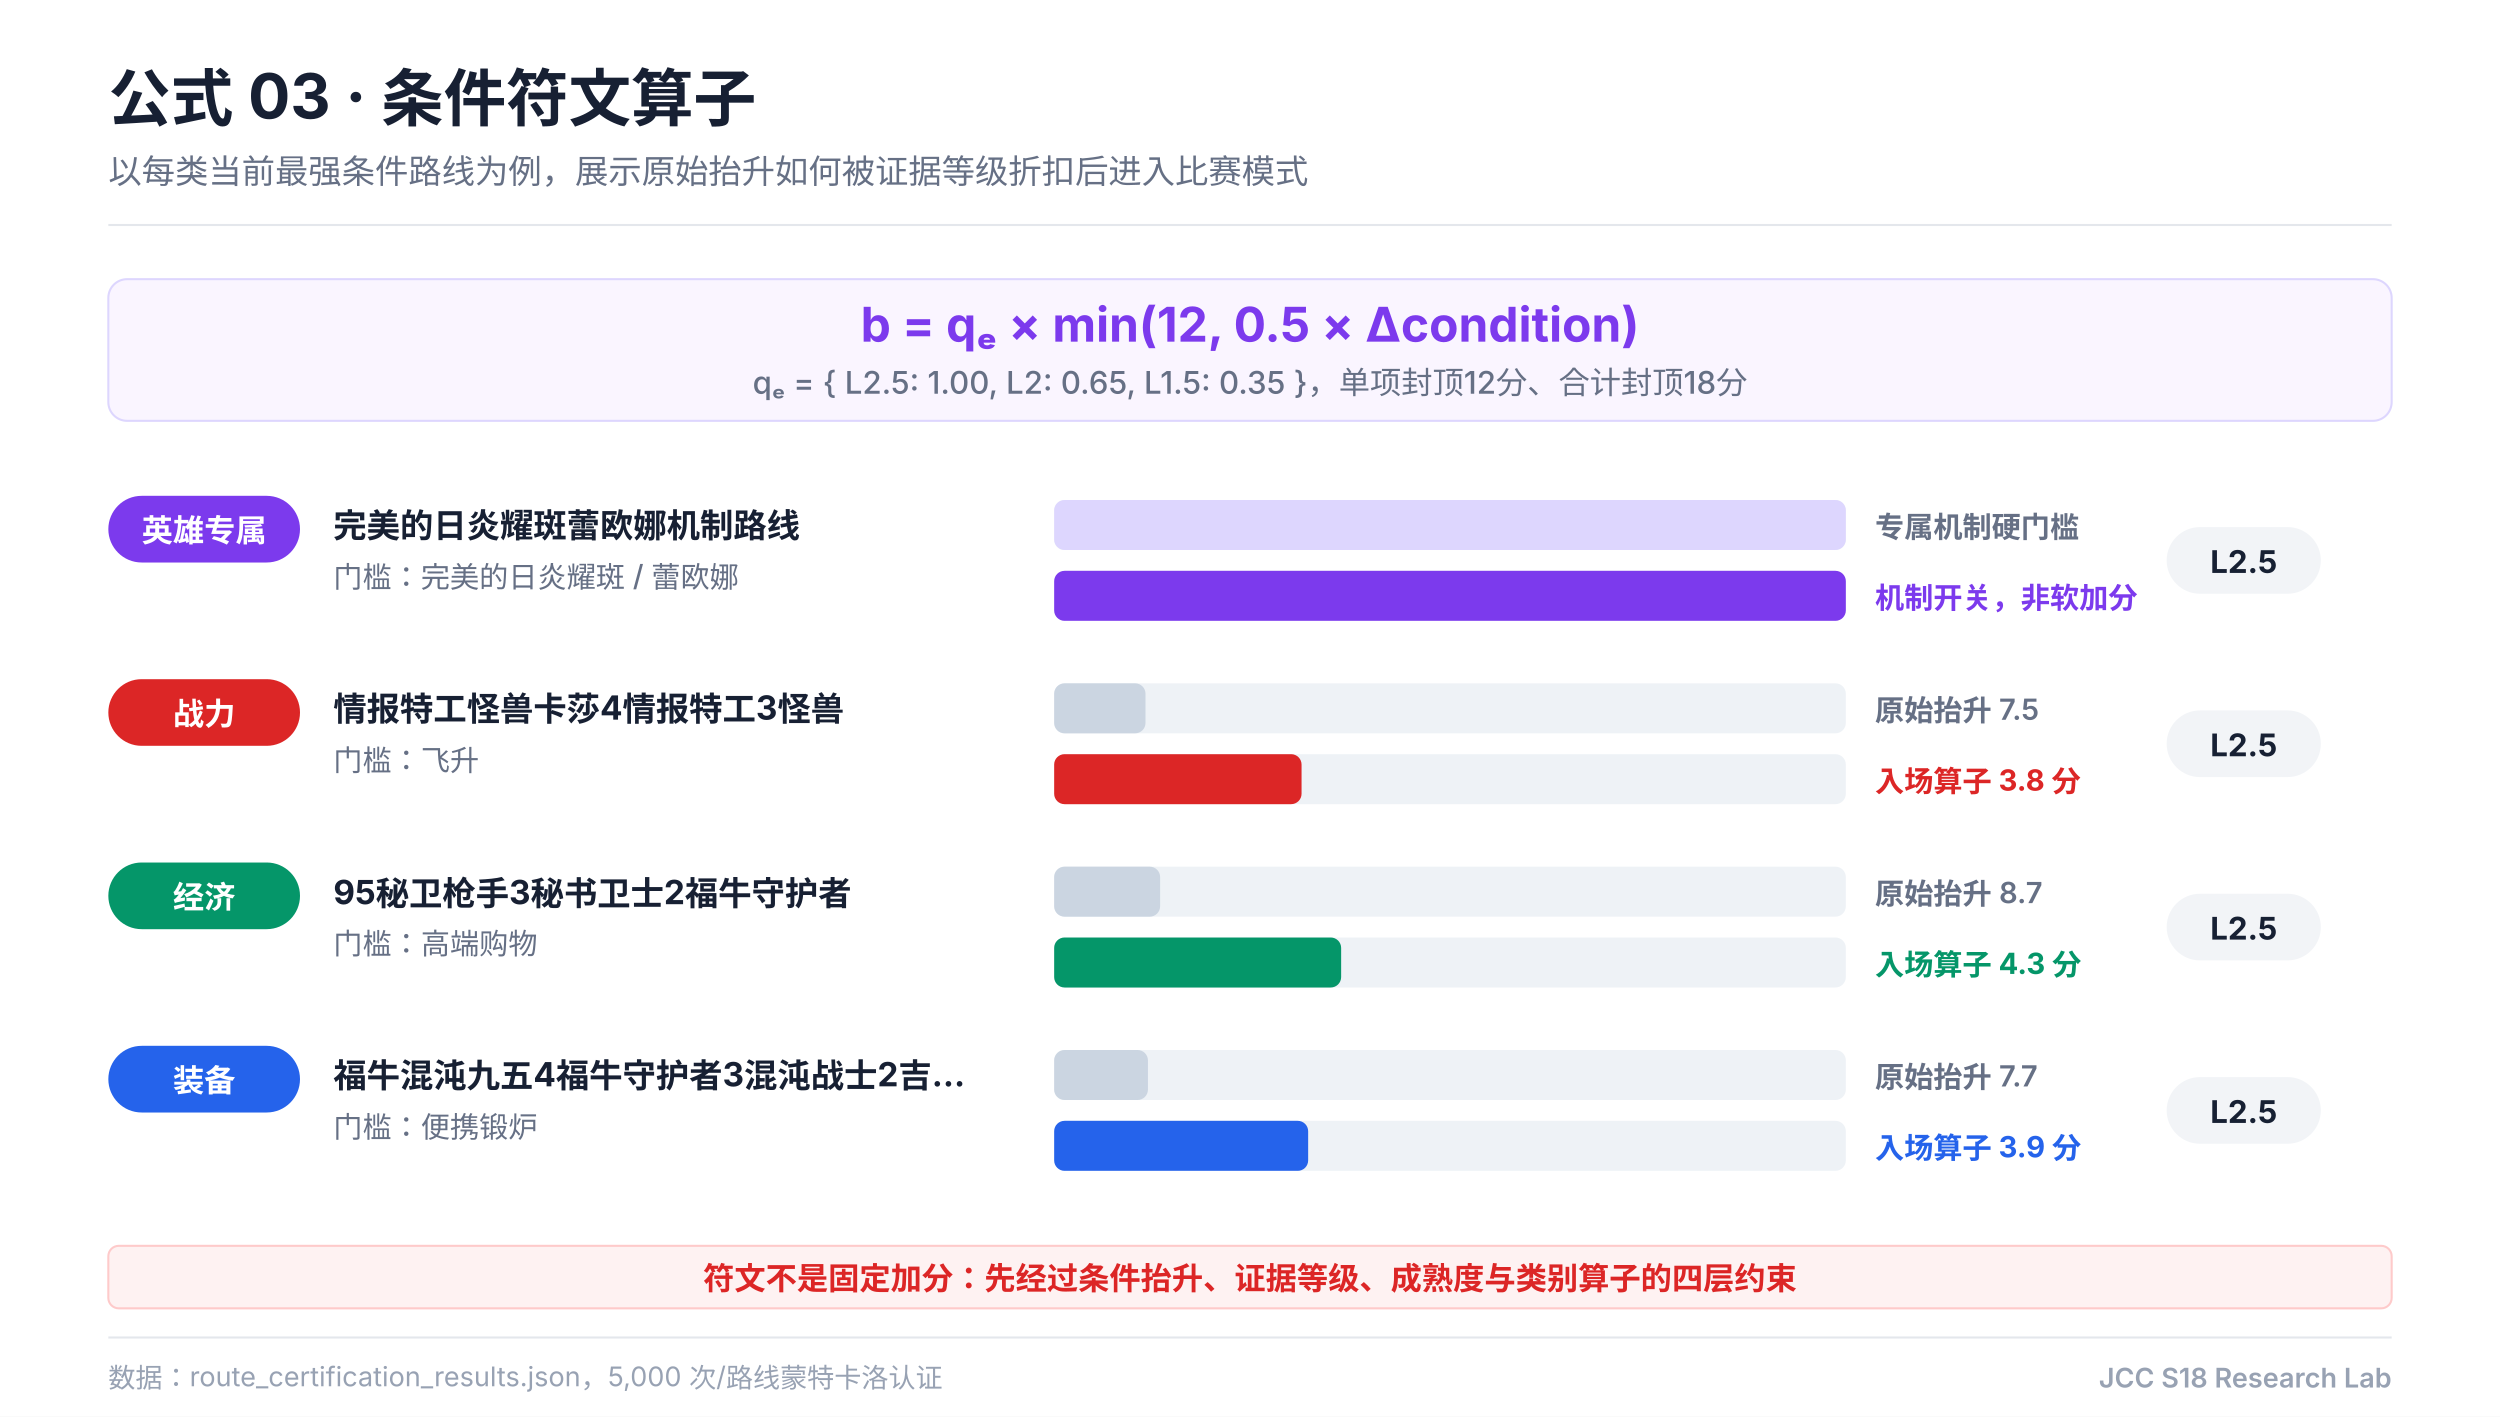
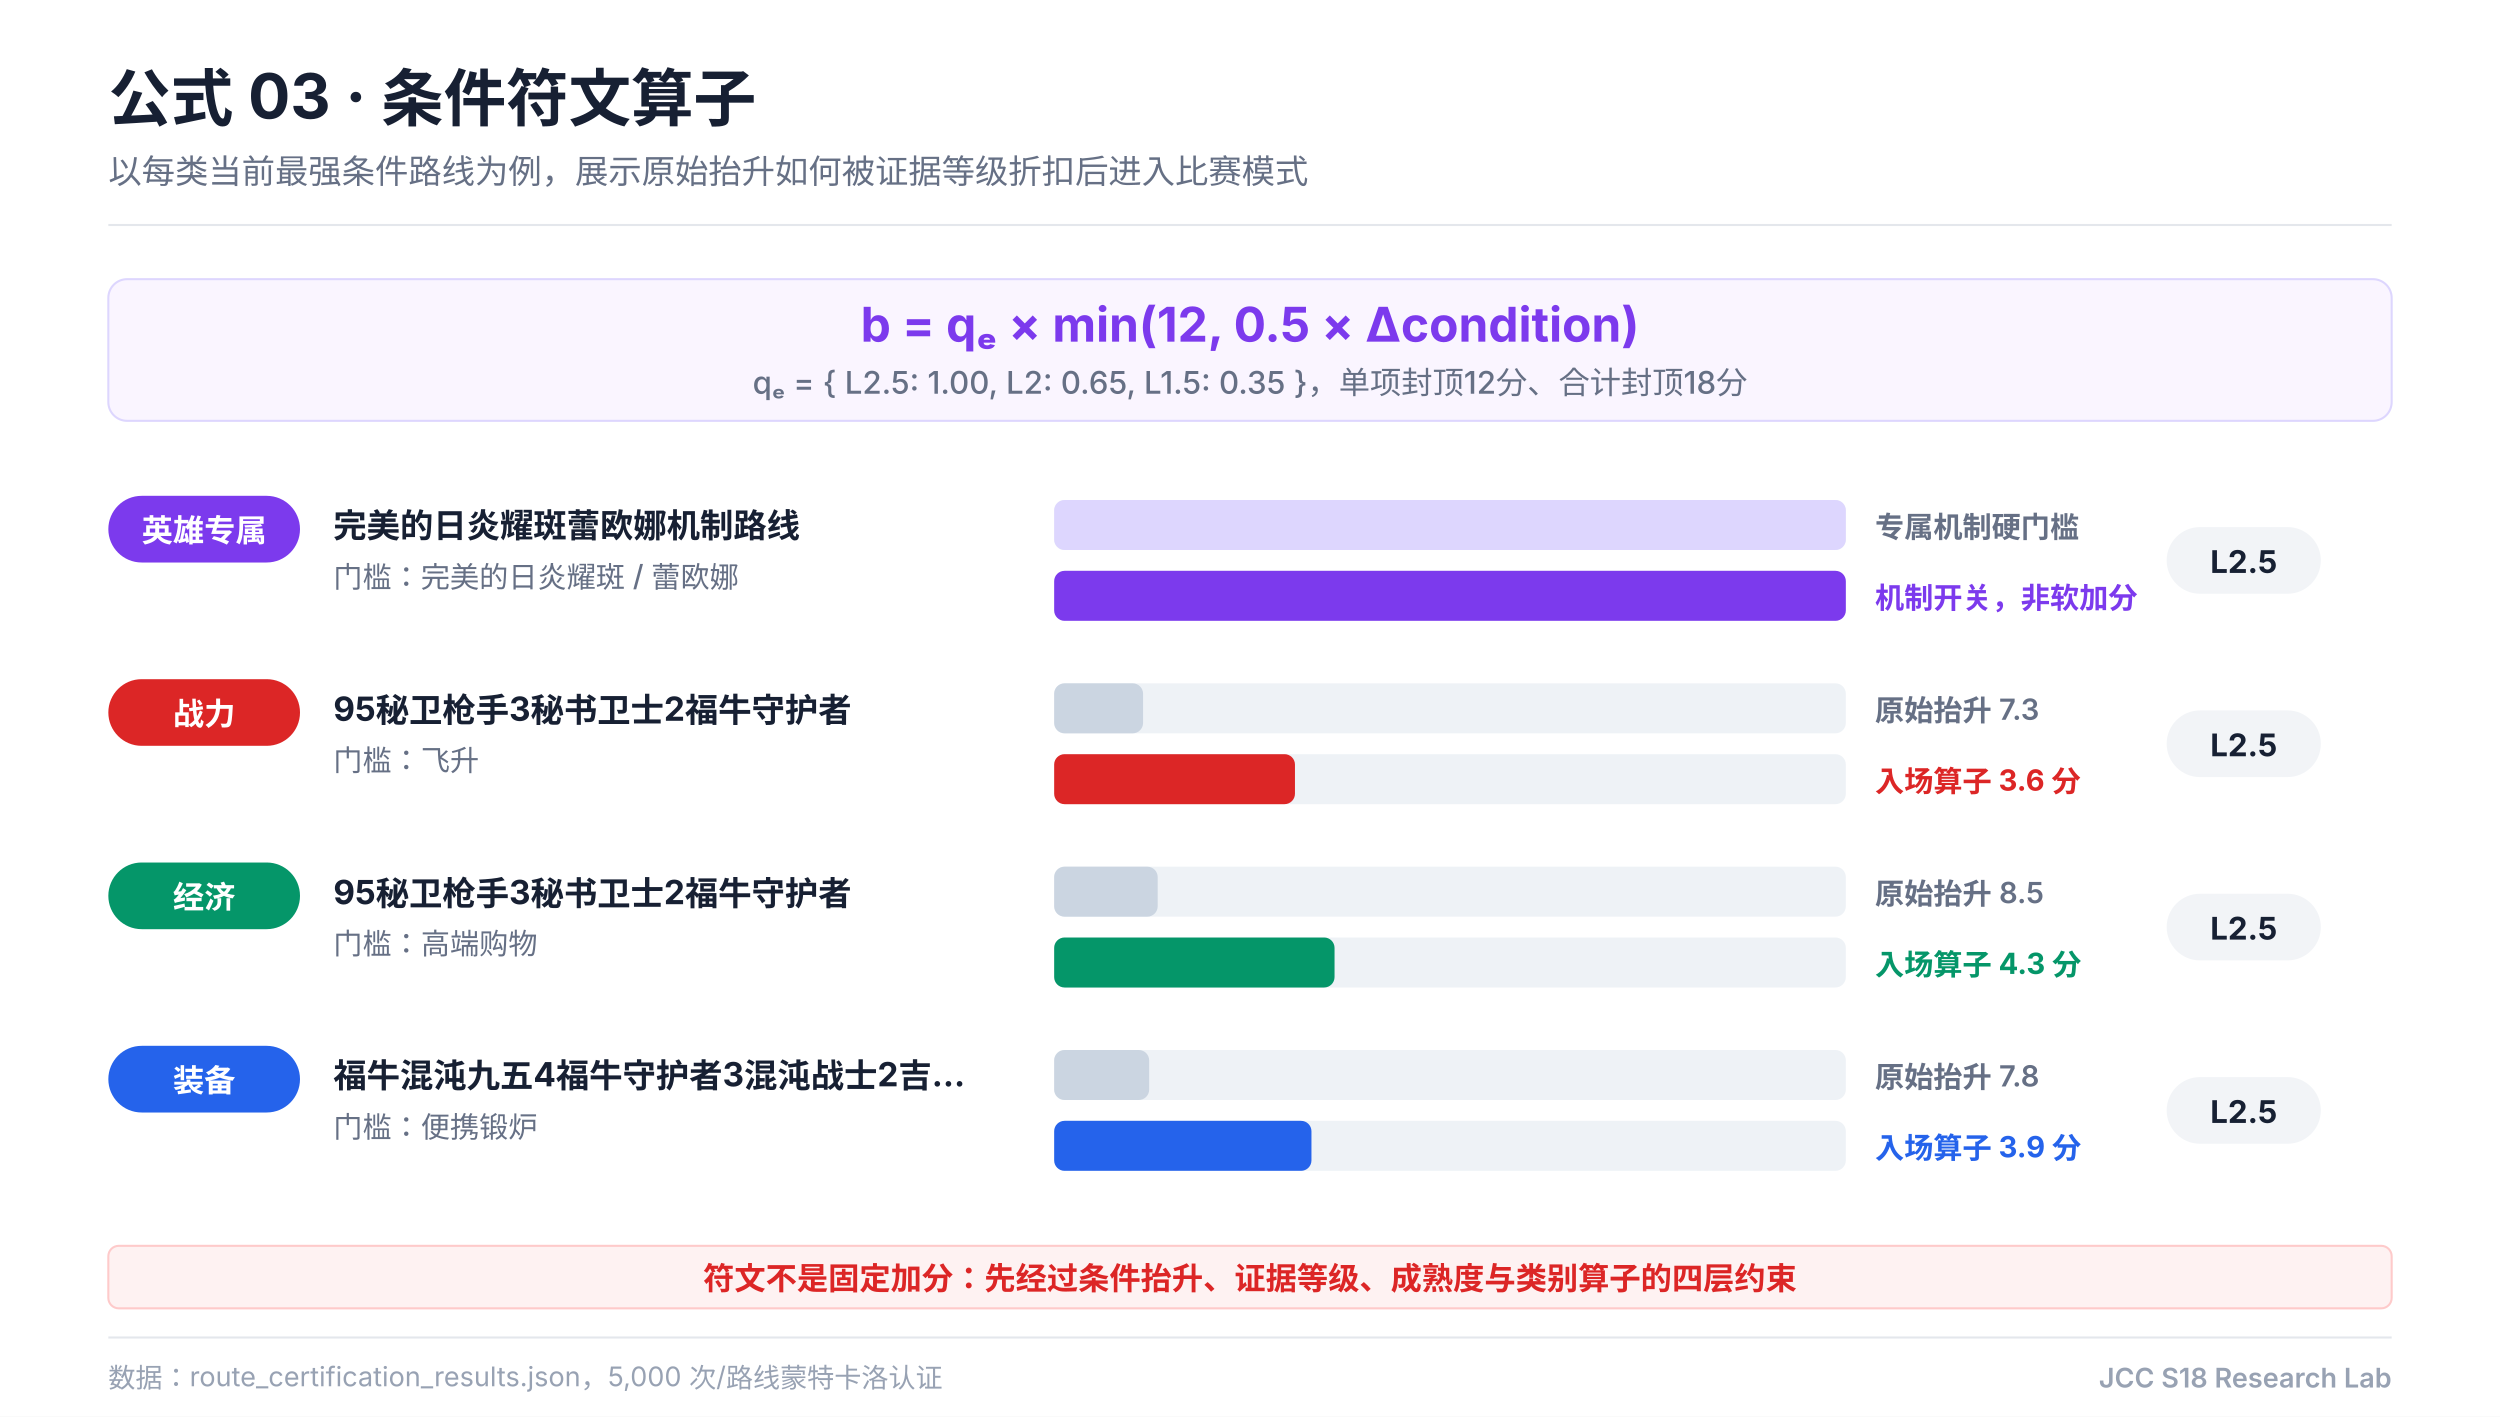
<svg xmlns="http://www.w3.org/2000/svg" width="1200" height="680" viewBox="0 0 1200 680" role="img" aria-label="公式 03 · 条件符文算子">
  <rect width="1200" height="680" fill="#ffffff" />
  <style>text{font-family:Inter,-apple-system,BlinkMacSystemFont,"Segoe UI","PingFang SC","Microsoft YaHei",Arial,sans-serif;letter-spacing:0}</style>
  <text x="52" y="58" font-size="30" fill="#172033" font-weight="750" text-anchor="start">公式 03 · 条件符文算子</text>
  <text x="52" y="88" font-size="16" fill="#667085" font-weight="400" text-anchor="start">以每类当前最强条件路线为例，展示原始抬升如何被证据等级折扣后进入比赛模式</text>
  <line x1="52" y1="108" x2="1148" y2="108" stroke="#e4e7ec" stroke-width="1" />
  <rect x="52" y="134" width="1096" height="68" rx="9" fill="#faf5ff" stroke="#ddd6fe" stroke-width="1" />
  <text x="600" y="164" font-size="23" fill="#7c3aed" font-weight="750" text-anchor="middle">b = qₑ × min(12, 0.5 × Δcondition)</text>
  <text x="600" y="189" font-size="15" fill="#667085" font-weight="500" text-anchor="middle">qₑ = { L2.5: 1.00, L2: 0.65, L1.5: 0.35 }，单项封顶12分、合计封顶18分</text>
  <rect x="52" y="238" width="92" height="32" rx="16" fill="#7c3aed" stroke="none" stroke-width="1" />
  <text x="98" y="260" font-size="15" fill="#fff" font-weight="650" text-anchor="middle">英雄专属</text>
  <text x="160" y="258" font-size="16" fill="#172033" font-weight="650" text-anchor="start">完美的日炎耀斑蕾欧娜机制路线</text>
  <text x="160" y="282" font-size="14" fill="#667085" font-weight="450" text-anchor="start">门槛：完美的日炎耀斑 / 蕾欧娜</text>
  <rect x="506" y="240" width="380" height="24" rx="5" fill="#eef2f6" stroke="none" stroke-width="1" />
  <rect x="506" y="240" width="380" height="24" rx="5" fill="#ddd6fe" stroke="none" stroke-width="1" />
  <text x="900" y="258" font-size="14" fill="#667085" font-weight="600" text-anchor="start">专属机制硬门槛</text>
  <rect x="506" y="274" width="380" height="24" rx="5" fill="#eef2f6" stroke="none" stroke-width="1" />
  <rect x="506" y="274" width="380" height="24" rx="5" fill="#7c3aed" stroke="none" stroke-width="1" />
  <text x="900" y="292" font-size="14" fill="#7c3aed" font-weight="700" text-anchor="start">机制开关，非软加分</text>
  <rect x="1040" y="253" width="74" height="32" rx="16" fill="#f2f4f7" stroke="none" stroke-width="1" />
  <text x="1077" y="275" font-size="15" fill="#172033" font-weight="650" text-anchor="middle">L2.5</text>
  <rect x="52" y="326" width="92" height="32" rx="16" fill="#dc2626" stroke="none" stroke-width="1" />
  <text x="98" y="348" font-size="15" fill="#fff" font-weight="650" text-anchor="middle">战力</text>
-   <text x="160" y="346" font-size="16" fill="#172033" font-weight="650" text-anchor="start">情报特工怪兽卡莎4情报特工3怪兽</text>
+   <text x="160" y="346" font-size="16" fill="#172033" font-weight="650" text-anchor="start">95秘卫枪手3秘书卫士2福牛守护者</text>
  <text x="160" y="370" font-size="14" fill="#667085" font-weight="450" text-anchor="start">门槛：飞升</text>
  <rect x="506" y="328" width="380" height="24" rx="5" fill="#eef2f6" stroke="none" stroke-width="1" />
-   <rect x="506" y="328" width="43.846" height="24" rx="5" fill="#cbd5e1" stroke="none" stroke-width="1" />
-   <text x="900" y="346" font-size="14" fill="#667085" font-weight="600" text-anchor="start">原始抬升 7.5</text>
+   <rect x="506" y="328" width="42.677" height="24" rx="5" fill="#cbd5e1" stroke="none" stroke-width="1" />
+   <text x="900" y="346" font-size="14" fill="#667085" font-weight="600" text-anchor="start">原始抬升 7.3</text>
  <rect x="506" y="362" width="380" height="24" rx="5" fill="#eef2f6" stroke="none" stroke-width="1" />
-   <rect x="506" y="362" width="118.75" height="24" rx="5" fill="#dc2626" stroke="none" stroke-width="1" />
-   <text x="900" y="380" font-size="14" fill="#dc2626" font-weight="700" text-anchor="start">入场算子 3.8 分</text>
+   <rect x="506" y="362" width="115.583" height="24" rx="5" fill="#dc2626" stroke="none" stroke-width="1" />
+   <text x="900" y="380" font-size="14" fill="#dc2626" font-weight="700" text-anchor="start">入场算子 3.6 分</text>
  <rect x="1040" y="341" width="74" height="32" rx="16" fill="#f2f4f7" stroke="none" stroke-width="1" />
  <text x="1077" y="363" font-size="15" fill="#172033" font-weight="650" text-anchor="middle">L2.5</text>
  <rect x="52" y="414" width="92" height="32" rx="16" fill="#059669" stroke="none" stroke-width="1" />
  <text x="98" y="436" font-size="15" fill="#fff" font-weight="650" text-anchor="middle">经济</text>
  <text x="160" y="434" font-size="16" fill="#172033" font-weight="650" text-anchor="start">95秘卫枪手3秘书卫士2福牛守护者</text>
  <text x="160" y="458" font-size="14" fill="#667085" font-weight="450" text-anchor="start">门槛：高端购物</text>
  <rect x="506" y="416" width="380" height="24" rx="5" fill="#eef2f6" stroke="none" stroke-width="1" />
-   <rect x="506" y="416" width="50.862" height="24" rx="5" fill="#cbd5e1" stroke="none" stroke-width="1" />
-   <text x="900" y="434" font-size="14" fill="#667085" font-weight="600" text-anchor="start">原始抬升 8.7</text>
+   <rect x="506" y="416" width="49.692" height="24" rx="5" fill="#cbd5e1" stroke="none" stroke-width="1" />
+   <text x="900" y="434" font-size="14" fill="#667085" font-weight="600" text-anchor="start">原始抬升 8.5</text>
  <rect x="506" y="450" width="380" height="24" rx="5" fill="#eef2f6" stroke="none" stroke-width="1" />
-   <rect x="506" y="450" width="137.75" height="24" rx="5" fill="#059669" stroke="none" stroke-width="1" />
+   <rect x="506" y="450" width="134.583" height="24" rx="5" fill="#059669" stroke="none" stroke-width="1" />
  <text x="900" y="468" font-size="14" fill="#059669" font-weight="700" text-anchor="start">入场算子 4.3 分</text>
  <rect x="1040" y="429" width="74" height="32" rx="16" fill="#f2f4f7" stroke="none" stroke-width="1" />
  <text x="1077" y="451" font-size="15" fill="#172033" font-weight="650" text-anchor="middle">L2.5</text>
  <rect x="52" y="502" width="92" height="32" rx="16" fill="#2563eb" stroke="none" stroke-width="1" />
  <text x="98" y="524" font-size="15" fill="#fff" font-weight="650" text-anchor="middle">装备</text>
  <text x="160" y="522" font-size="16" fill="#172033" font-weight="650" text-anchor="start">福牛混沌九五4福牛守护者3混沌战士2吉…</text>
  <text x="160" y="546" font-size="14" fill="#667085" font-weight="450" text-anchor="start">门槛：便携锻炉</text>
  <rect x="506" y="504" width="380" height="24" rx="5" fill="#eef2f6" stroke="none" stroke-width="1" />
-   <rect x="506" y="504" width="45.015" height="24" rx="5" fill="#cbd5e1" stroke="none" stroke-width="1" />
-   <text x="900" y="522" font-size="14" fill="#667085" font-weight="600" text-anchor="start">原始抬升 7.7</text>
+   <rect x="506" y="504" width="45.6" height="24" rx="5" fill="#cbd5e1" stroke="none" stroke-width="1" />
+   <text x="900" y="522" font-size="14" fill="#667085" font-weight="600" text-anchor="start">原始抬升 7.8</text>
  <rect x="506" y="538" width="380" height="24" rx="5" fill="#eef2f6" stroke="none" stroke-width="1" />
-   <rect x="506" y="538" width="121.917" height="24" rx="5" fill="#2563eb" stroke="none" stroke-width="1" />
+   <rect x="506" y="538" width="123.5" height="24" rx="5" fill="#2563eb" stroke="none" stroke-width="1" />
  <text x="900" y="556" font-size="14" fill="#2563eb" font-weight="700" text-anchor="start">入场算子 3.9 分</text>
  <rect x="1040" y="517" width="74" height="32" rx="16" fill="#f2f4f7" stroke="none" stroke-width="1" />
  <text x="1077" y="539" font-size="15" fill="#172033" font-weight="650" text-anchor="middle">L2.5</text>
  <rect x="52" y="598" width="1096" height="30" rx="5" fill="#fef2f2" stroke="#fecaca" stroke-width="1" />
  <text x="600" y="619" font-size="15" fill="#dc2626" font-weight="650" text-anchor="middle">符文不是固定加分：先经过条件抬升、证据等级、成熟度与类别算子的四层约束</text>
  <line x1="52" y1="642" x2="1148" y2="642" stroke="#e4e7ec" stroke-width="1" />
  <text x="52" y="666" font-size="13" fill="#98a2b3" font-weight="400" text-anchor="start">数据：route_certification_results.json，5,000 次/路线蒙特卡洛认证</text>
  <text x="1148" y="666" font-size="13" fill="#98a2b3" font-weight="600" text-anchor="end">JCC S18 Research Lab</text>
</svg>
